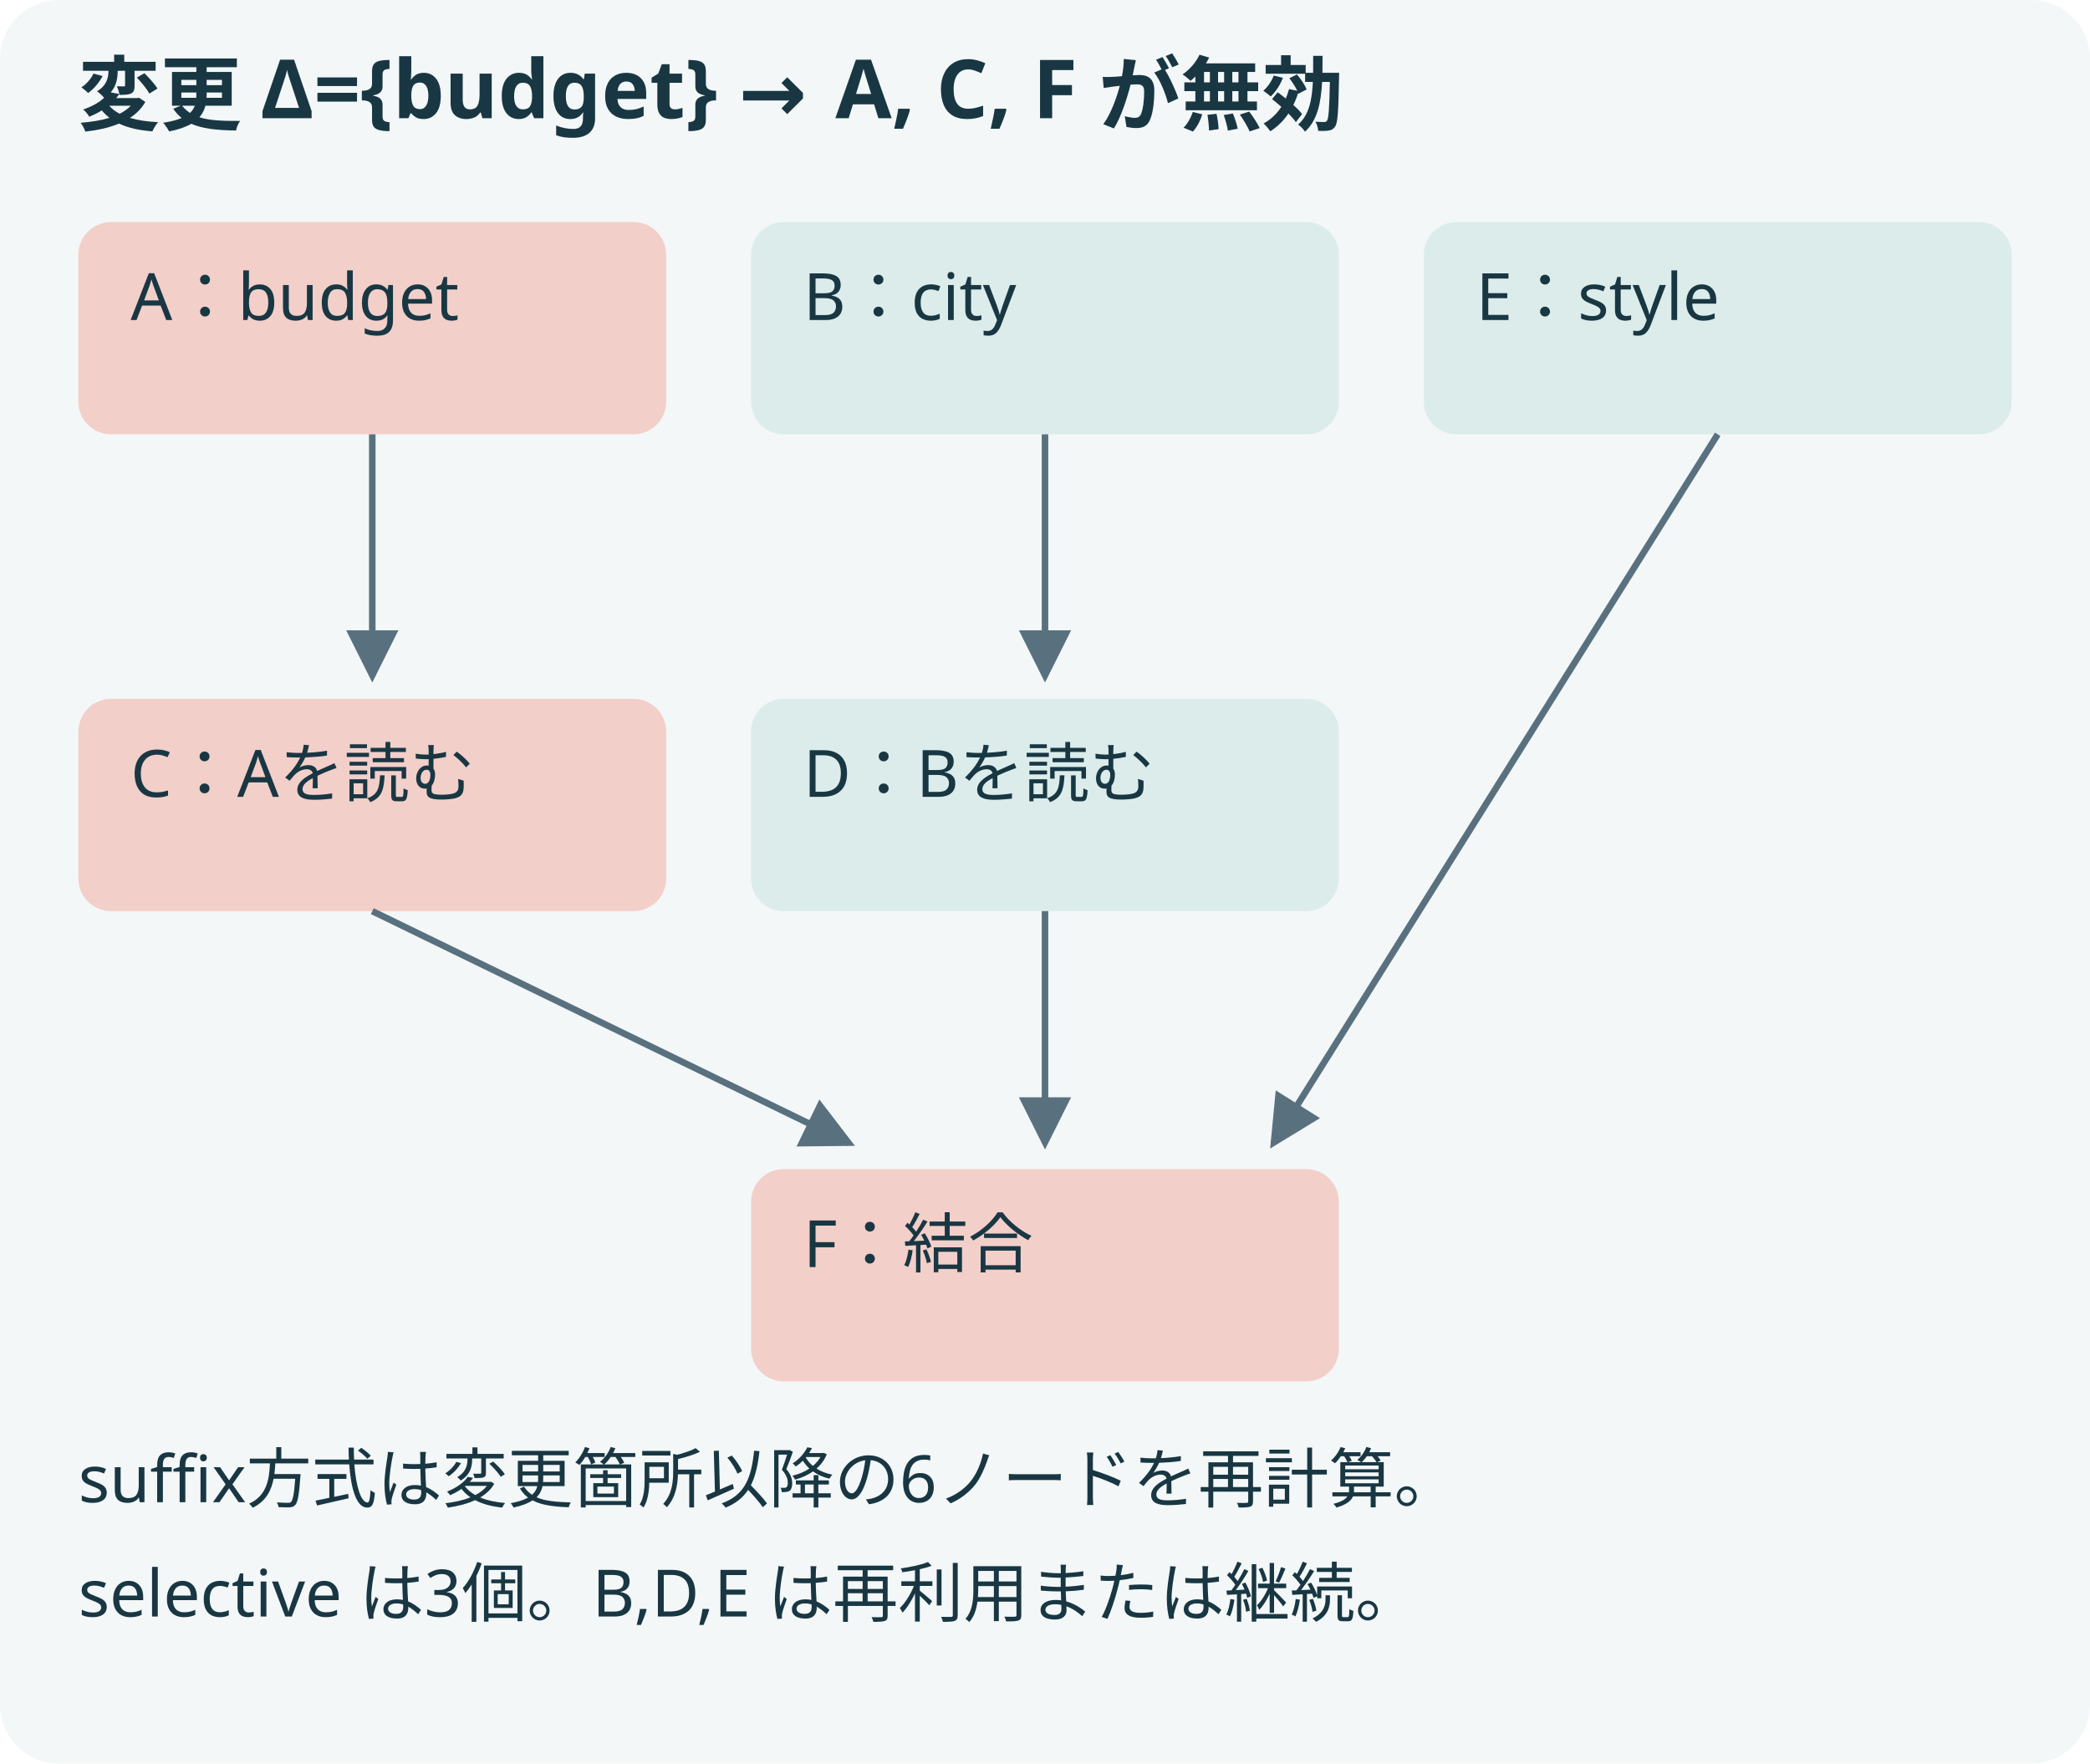
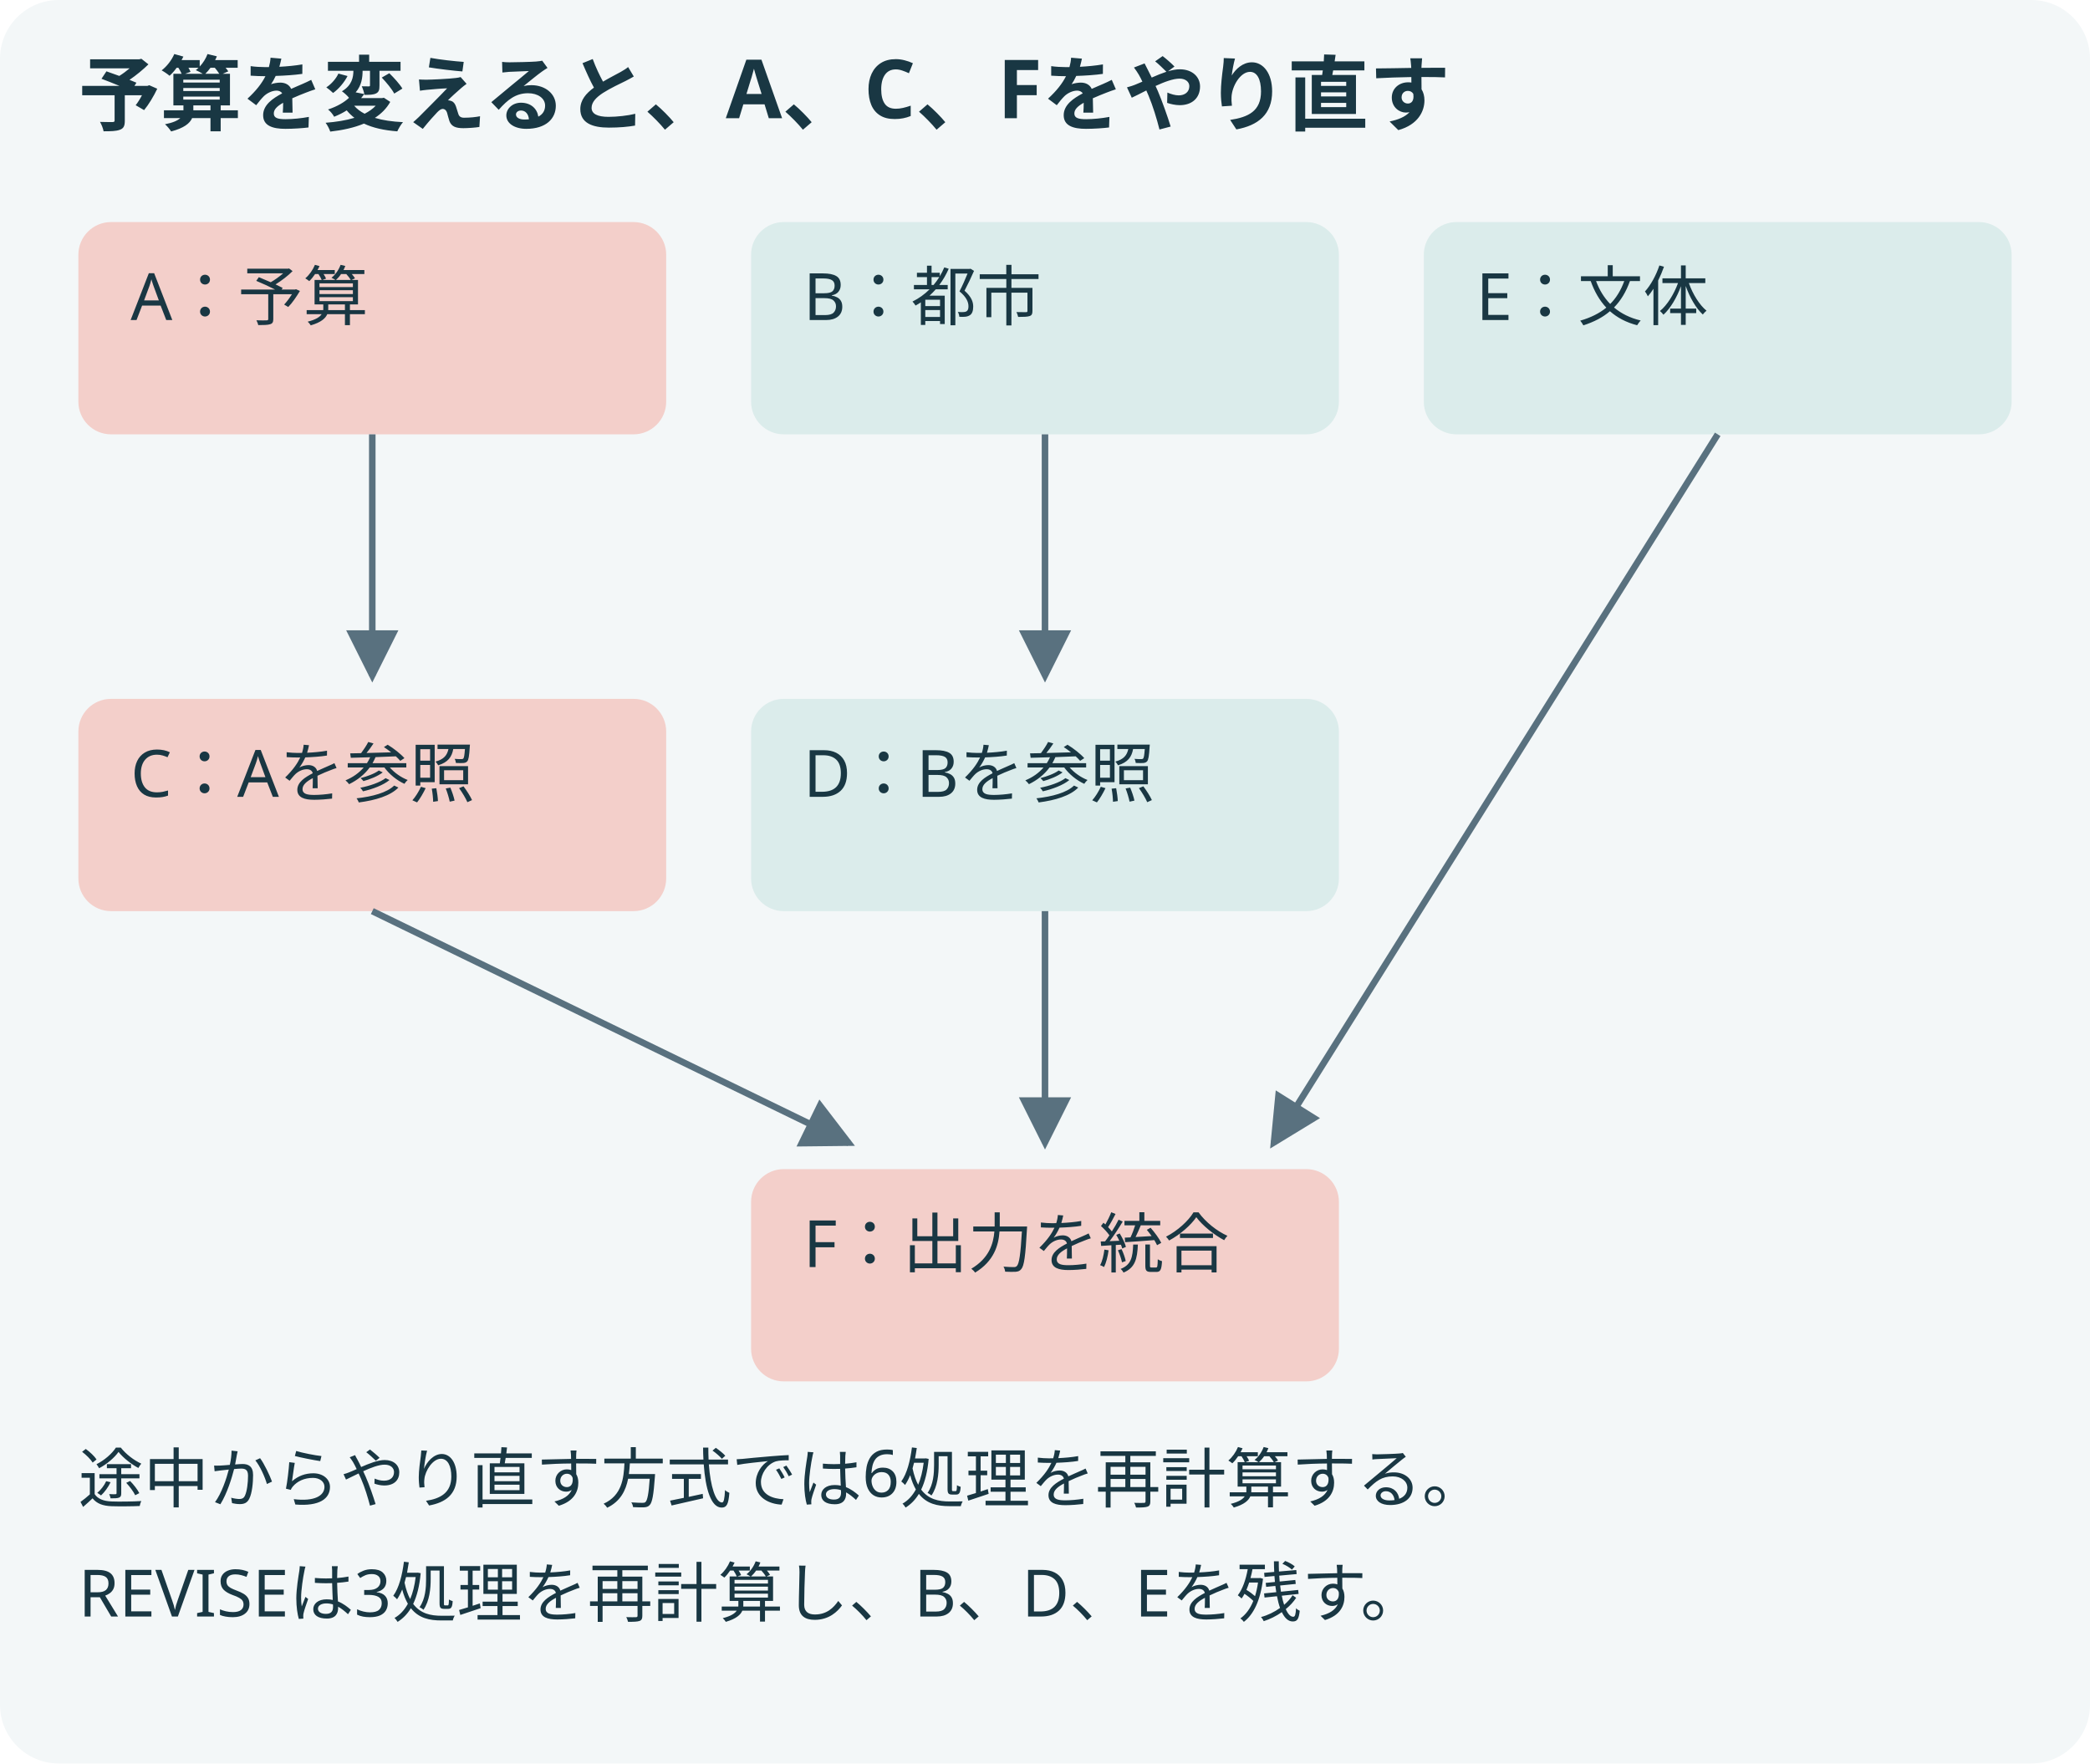
<svg xmlns="http://www.w3.org/2000/svg" viewBox="0 0 640 540" role="img" aria-labelledby="title desc">
  <defs>
    <marker id="arrow" markerWidth="8" markerHeight="8" refX="7" refY="4" orient="auto">
      <path d="M0,0 L8,4 L0,8" fill="#59717f" />
    </marker>
  </defs>
  <style>text{font-family:system-ui,sans-serif;fill:#193743;font-size:20px}.small{font-size:17px}.head{font-size:25px;font-weight:700}.edge{stroke:#59717f;stroke-width:2;fill:none;marker-end:url(#arrow)}</style>
  <rect width="640" height="540" rx="18" fill="#f3f7f8" />
-   <text x="24" y="38" class="head">変更 Δ={budget} → A, C, F が無効</text>
+   <text x="24" y="38" class="head">予算を変えると、A、C、Fをやり直す</text>
  <rect x="24" y="68" width="180" height="65" rx="10" fill="#f3cfca" />
-   <text x="40" y="98" class="">A：budget</text>
+   <text x="40" y="98" class="">A：予算</text>
  <rect x="230" y="68" width="180" height="65" rx="10" fill="#dbeceb" />
-   <text x="246" y="98" class="">B：city</text>
+   <text x="246" y="98" class="">B：都市</text>
  <rect x="436" y="68" width="180" height="65" rx="10" fill="#dbeceb" />
-   <text x="452" y="98" class="">E：style</text>
+   <text x="452" y="98" class="">E：文体</text>
  <path class="edge" d="M114,133 L114,207" />
  <path class="edge" d="M320,133 L320,207" />
  <rect x="24" y="214" width="180" height="65" rx="10" fill="#f3cfca" />
-   <text x="40" y="244" class="">C：Aを読む</text>
+   <text x="40" y="244" class="">C：Aを参照</text>
  <rect x="230" y="214" width="180" height="65" rx="10" fill="#dbeceb" />
-   <text x="246" y="244" class="">D：Bを読む</text>
+   <text x="246" y="244" class="">D：Bを参照</text>
  <path class="edge" d="M114,279 L260,350" />
  <path class="edge" d="M320,279 L320,350" />
  <path class="edge" d="M526,133 L390,350" />
  <rect x="230" y="358" width="180" height="65" rx="10" fill="#f3cfca" />
-   <text x="246" y="388" class="">F：結合</text>
-   <text x="24" y="460" class="">suffix方式は変更箇所以降の6ノードを再計算。</text>
-   <text x="24" y="495" class="">selective は3個。B,D,E は再利用または継続。</text>
+   <text x="246" y="388" class="">F：出力を統合</text>
+   <text x="24" y="460" class="">途中からやり直す方式では6処理を再計算する。</text>
+   <text x="24" y="495" class="">REVISEは3処理を再計算し、B、D、Eを残す。</text>
</svg>
